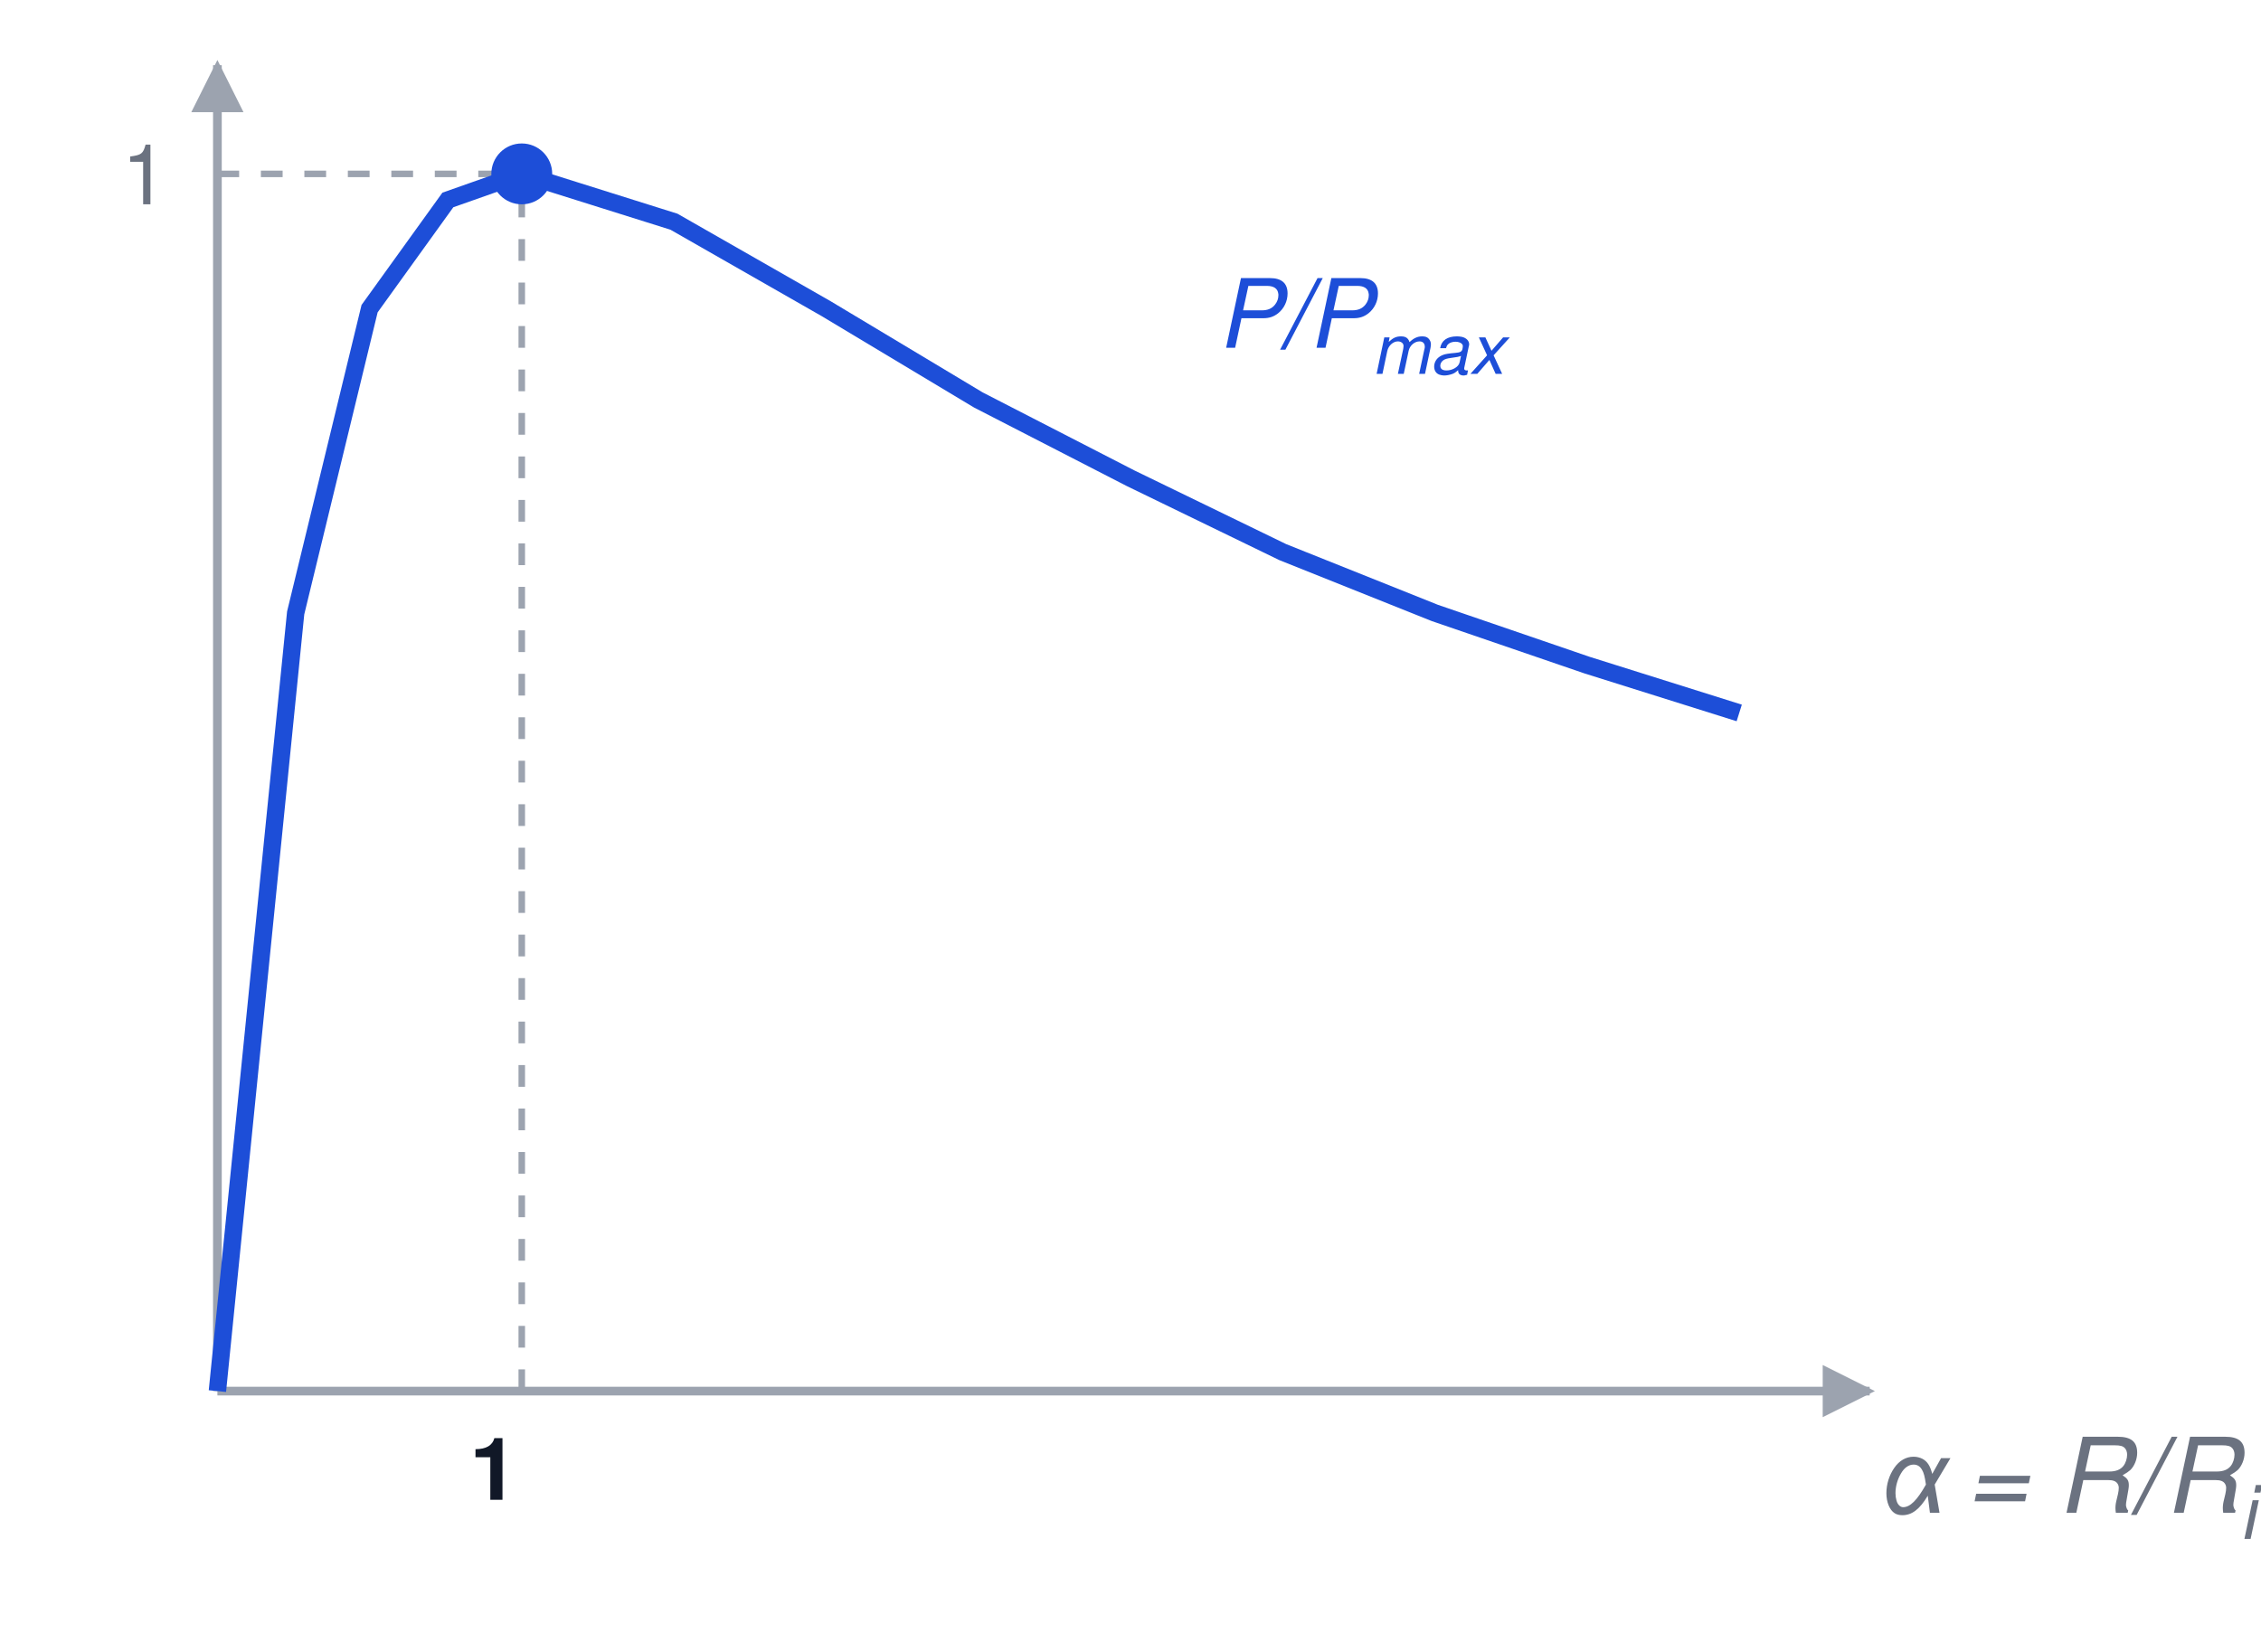
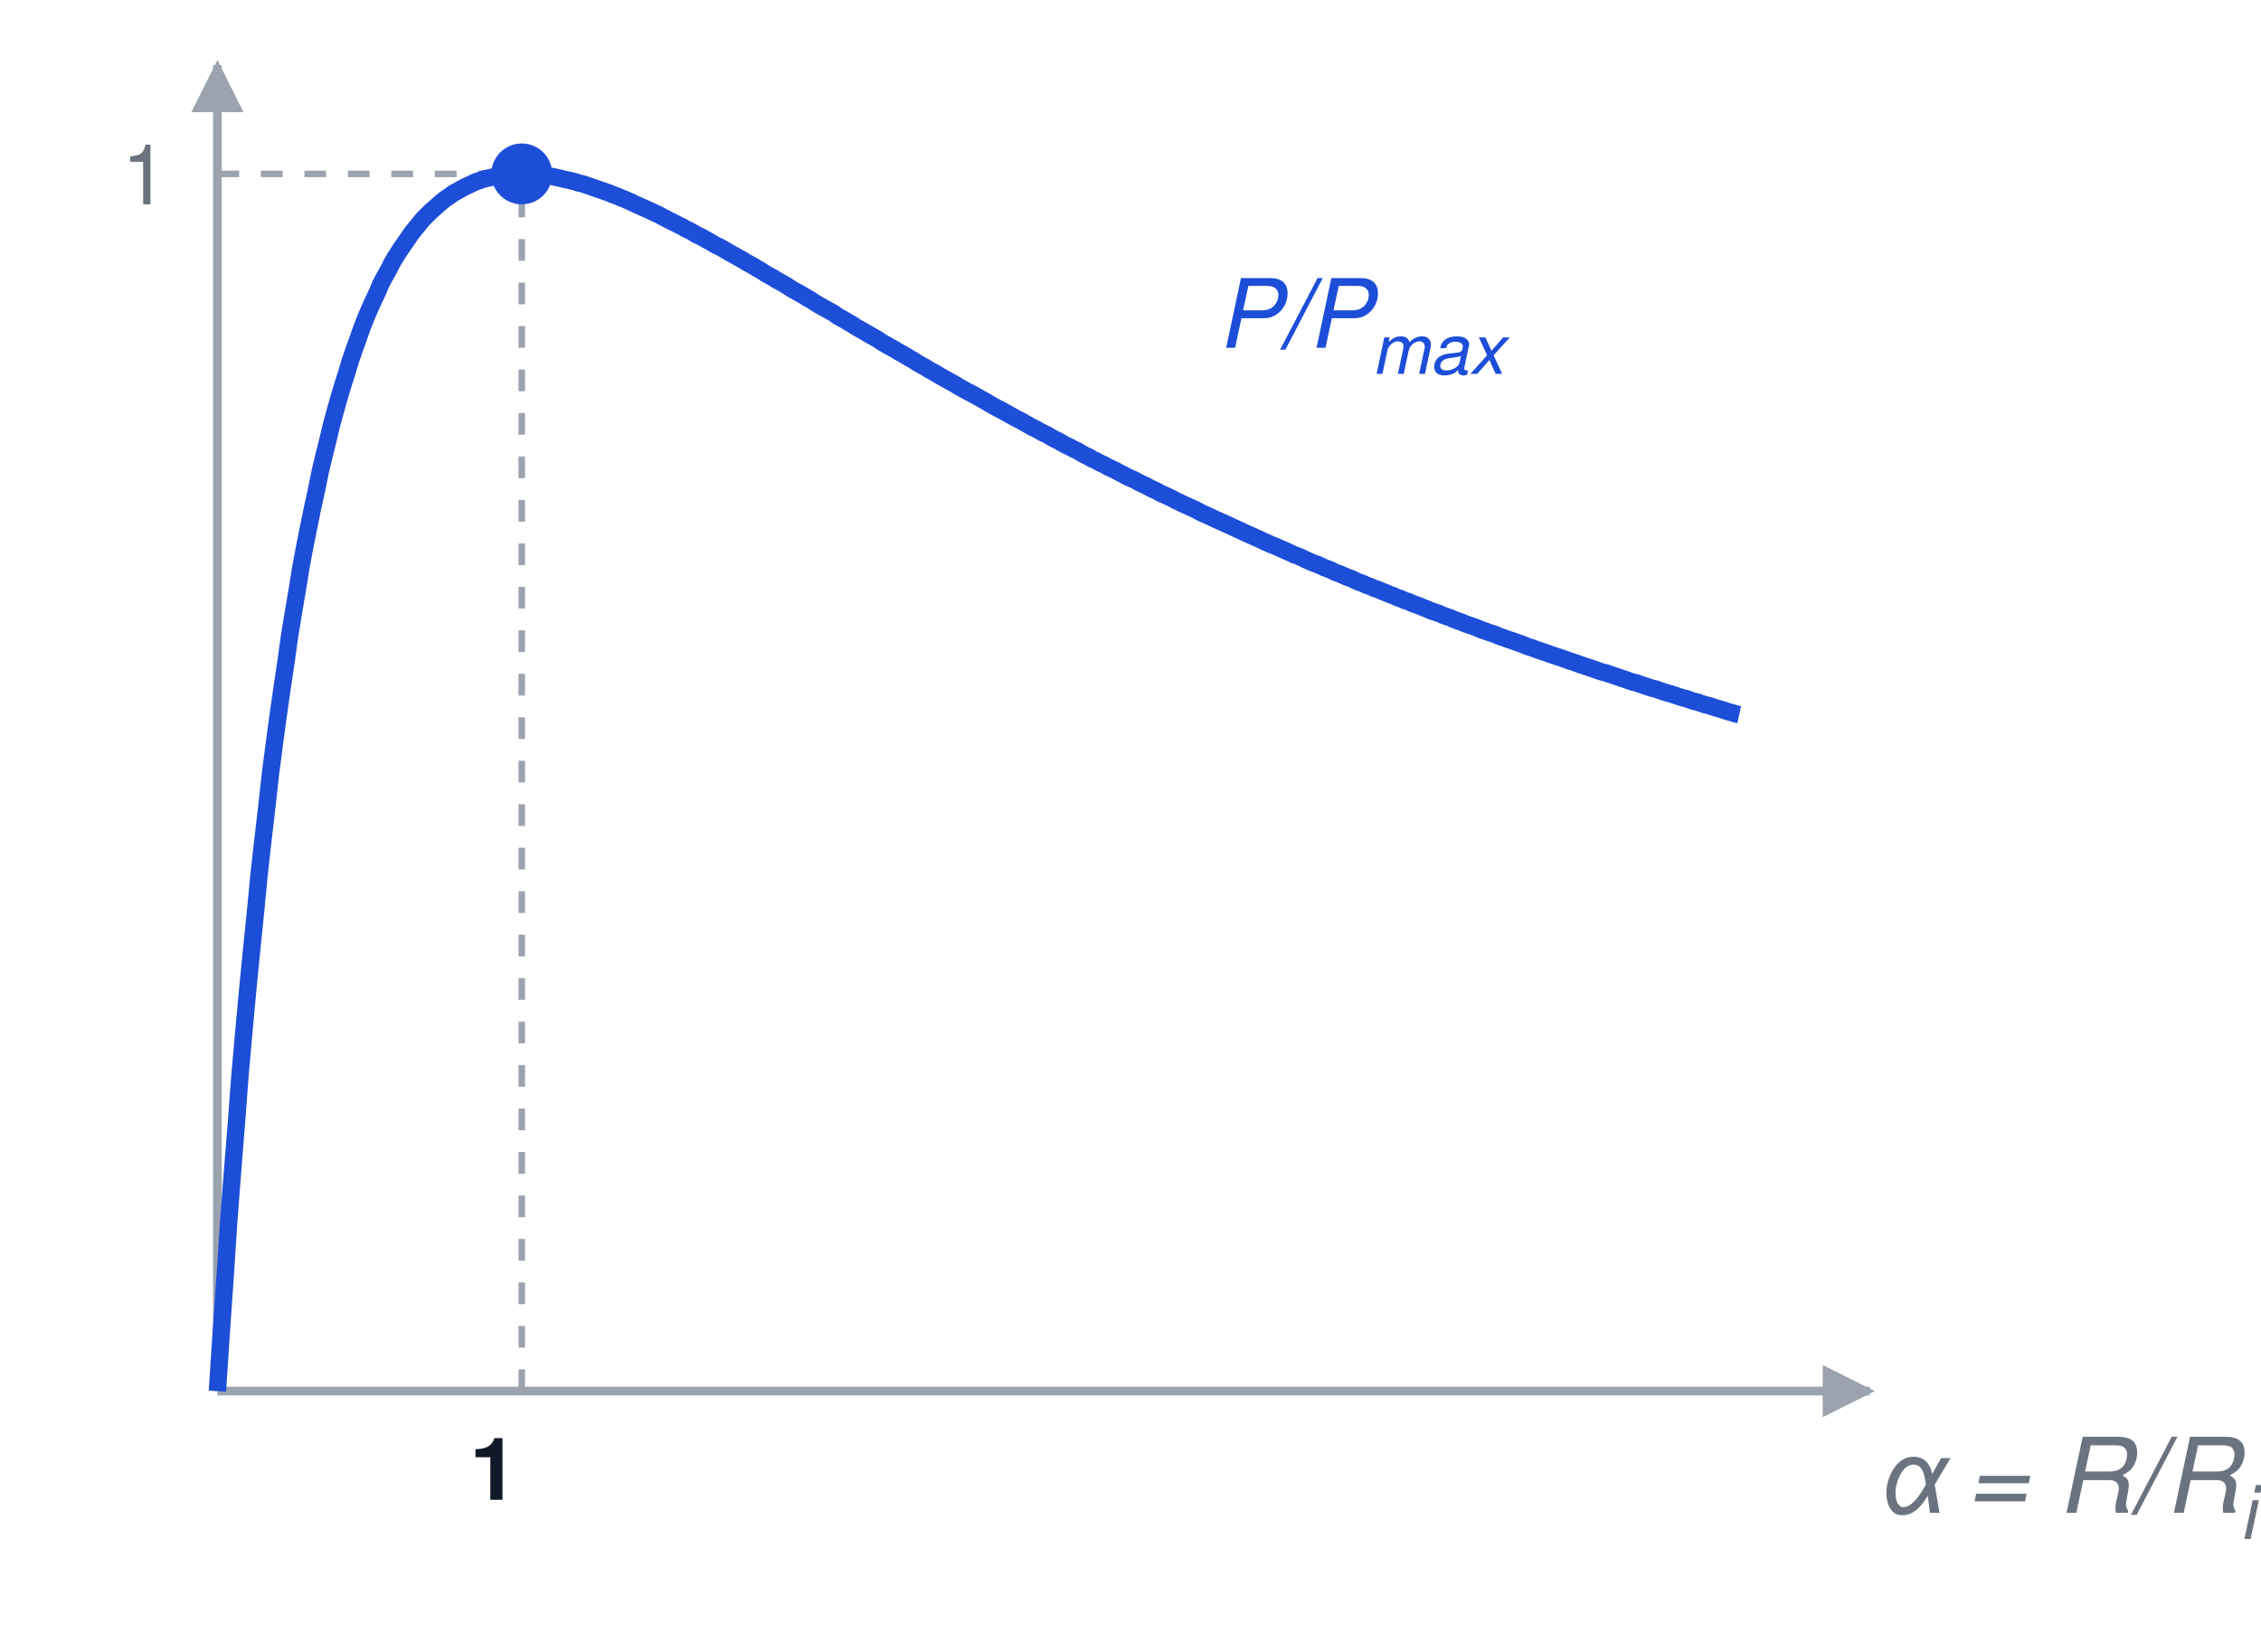
<svg xmlns="http://www.w3.org/2000/svg" viewBox="20 40 520 380" font-family="Helvetica, Arial, sans-serif">
  <defs>
    <marker id="axP" viewBox="0 0 10 10" refX="9" refY="5" markerWidth="6" markerHeight="6" orient="auto-start-reverse">
      <path d="M0,0 L10,5 L0,10 z" fill="#9ca3af" />
    </marker>
  </defs>
  <line x1="70" y1="360" x2="450" y2="360" stroke="#9ca3af" stroke-width="2" marker-end="url(#axP)" />
  <line x1="70" y1="360" x2="70" y2="55" stroke="#9ca3af" stroke-width="2" marker-end="url(#axP)" />
  <text x="452" y="388" fill="#6b7280" font-size="24" font-style="italic">α = R/R<tspan font-size="17" dy="6">i</tspan>
  </text>
  <line x1="140" y1="360" x2="140" y2="80" stroke="#9ca3af" stroke-width="1.5" stroke-dasharray="5 5" />
  <line x1="70" y1="80" x2="140" y2="80" stroke="#9ca3af" stroke-width="1.5" stroke-dasharray="5 5" />
  <text x="128" y="385" fill="#111827" font-size="20" font-weight="bold">1</text>
  <text x="48" y="87" fill="#6b7280" font-size="19">1</text>
-   <polyline points="70,360 88,181 105,111 123,86 140,80 175,91 210,111 245,132 280,150 315,167 350,181 385,193 420,204" fill="none" stroke="#1d4ed8" stroke-width="4" />
+   <polyline points="70.0,360.0 70.9,346.3 71.8,333.3 72.6,321.0 73.5,309.2 74.4,298.0 75.2,287.3 76.1,277.1 77.0,267.4 77.9,258.2 78.8,249.4 79.6,241.0 80.5,233.0 81.4,225.3 82.2,218.0 83.1,211.1 84.0,204.4 84.9,198.1 85.8,192.1 86.6,186.3 87.5,180.8 88.4,175.5 89.2,170.5 90.1,165.7 91.0,161.2 91.9,156.8 92.8,152.7 93.6,148.7 94.5,144.9 95.4,141.3 96.2,137.9 97.1,134.6 98.0,131.4 98.9,128.4 99.8,125.6 100.6,122.9 101.5,120.3 102.4,117.8 103.2,115.5 104.1,113.2 105.0,111.1 105.9,109.1 106.8,107.2 107.6,105.3 108.5,103.6 109.4,102.0 110.2,100.4 111.1,98.9 112.0,97.5 112.9,96.2 113.8,94.9 114.6,93.7 115.5,92.6 116.4,91.5 117.2,90.5 118.1,89.6 119.0,88.7 119.9,87.9 120.8,87.1 121.6,86.4 122.5,85.7 123.4,85.1 124.2,84.5 125.1,84.0 126.0,83.5 126.9,83.0 127.8,82.6 128.6,82.2 129.5,81.8 130.4,81.5 131.2,81.2 132.1,81.0 133.0,80.8 133.9,80.6 134.8,80.4 135.6,80.3 136.5,80.2 137.4,80.1 138.2,80.0 139.1,80.0 140.0,80.0 140.9,80.0 141.8,80.0 142.6,80.1 143.5,80.2 144.4,80.3 145.2,80.4 146.1,80.5 147.0,80.6 147.9,80.8 148.8,81.0 149.6,81.2 150.5,81.4 151.4,81.6 152.2,81.8 153.1,82.1 154.0,82.3 154.9,82.6 155.8,82.9 156.6,83.2 157.5,83.5 158.4,83.8 159.2,84.1 160.1,84.4 161.0,84.8 161.9,85.1 162.8,85.5 163.6,85.8 164.5,86.2 165.4,86.6 166.2,87.0 167.1,87.4 168.0,87.8 168.9,88.2 169.8,88.6 170.6,89.0 171.5,89.4 172.4,89.9 173.2,90.3 174.1,90.8 175.0,91.2 175.9,91.7 176.8,92.1 177.6,92.6 178.5,93.0 179.4,93.5 180.2,94.0 181.1,94.4 182.0,94.9 182.9,95.4 183.8,95.9 184.6,96.4 185.5,96.8 186.4,97.3 187.2,97.8 188.1,98.3 189.0,98.8 189.9,99.3 190.8,99.8 191.6,100.3 192.5,100.8 193.4,101.3 194.2,101.8 195.1,102.3 196.0,102.9 196.9,103.4 197.8,103.9 198.6,104.4 199.5,104.9 200.4,105.4 201.2,105.9 202.1,106.5 203.0,107.0 203.9,107.5 204.8,108.0 205.6,108.5 206.5,109.0 207.4,109.6 208.2,110.1 209.1,110.6 210.0,111.1 210.9,111.6 211.8,112.1 212.6,112.7 213.5,113.2 214.4,113.7 215.2,114.2 216.1,114.7 217.0,115.3 217.9,115.8 218.8,116.3 219.6,116.8 220.5,117.3 221.4,117.8 222.2,118.3 223.1,118.9 224.0,119.4 224.9,119.9 225.8,120.4 226.6,120.9 227.5,121.4 228.4,121.9 229.2,122.4 230.1,122.9 231.0,123.5 231.9,124.0 232.8,124.5 233.6,125.0 234.5,125.5 235.4,126.0 236.2,126.5 237.1,127.0 238.0,127.5 238.9,128.0 239.8,128.5 240.6,129.0 241.5,129.5 242.4,130.0 243.2,130.4 244.1,130.9 245.0,131.4 245.9,131.9 246.8,132.4 247.6,132.9 248.5,133.4 249.4,133.9 250.2,134.3 251.1,134.8 252.0,135.3 252.9,135.8 253.8,136.3 254.6,136.7 255.5,137.2 256.4,137.7 257.2,138.2 258.1,138.6 259.0,139.1 259.9,139.6 260.8,140.0 261.6,140.5 262.5,141.0 263.4,141.4 264.2,141.9 265.1,142.4 266.0,142.8 266.9,143.3 267.8,143.7 268.6,144.2 269.5,144.7 270.4,145.1 271.2,145.6 272.1,146.0 273.0,146.5 273.9,146.9 274.8,147.4 275.6,147.8 276.5,148.2 277.4,148.7 278.2,149.1 279.1,149.6 280.0,150.0 280.9,150.4 281.8,150.9 282.6,151.3 283.5,151.7 284.4,152.2 285.2,152.6 286.1,153.0 287.0,153.5 287.9,153.9 288.8,154.3 289.6,154.7 290.5,155.2 291.4,155.6 292.2,156.0 293.1,156.4 294.0,156.8 294.9,157.2 295.8,157.7 296.6,158.1 297.5,158.5 298.4,158.9 299.2,159.3 300.1,159.7 301.0,160.1 301.9,160.5 302.8,160.9 303.6,161.3 304.5,161.7 305.4,162.1 306.2,162.5 307.1,162.9 308.0,163.3 308.9,163.7 309.8,164.1 310.6,164.5 311.5,164.9 312.4,165.3 313.2,165.6 314.1,166.0 315.0,166.4 315.9,166.8 316.8,167.2 317.6,167.6 318.5,167.9 319.4,168.3 320.2,168.7 321.1,169.1 322.0,169.5 322.9,169.8 323.8,170.2 324.6,170.6 325.5,170.9 326.4,171.3 327.2,171.7 328.1,172.0 329.0,172.4 329.9,172.8 330.8,173.1 331.6,173.5 332.5,173.9 333.4,174.2 334.2,174.6 335.1,174.9 336.0,175.3 336.9,175.6 337.8,176.0 338.6,176.3 339.5,176.7 340.4,177.0 341.2,177.4 342.1,177.7 343.0,178.1 343.9,178.4 344.8,178.8 345.6,179.1 346.5,179.4 347.4,179.8 348.2,180.1 349.1,180.5 350.0,180.8 350.9,181.1 351.8,181.5 352.6,181.8 353.5,182.1 354.4,182.5 355.2,182.8 356.1,183.1 357.0,183.5 357.9,183.8 358.8,184.1 359.6,184.4 360.5,184.8 361.4,185.1 362.2,185.4 363.1,185.7 364.0,186.0 364.9,186.4 365.8,186.7 366.6,187.0 367.5,187.3 368.4,187.6 369.2,187.9 370.1,188.2 371.0,188.6 371.9,188.9 372.8,189.2 373.6,189.5 374.5,189.8 375.4,190.1 376.2,190.4 377.1,190.7 378.0,191.0 378.9,191.3 379.8,191.6 380.6,191.9 381.5,192.2 382.4,192.5 383.2,192.8 384.1,193.1 385.0,193.4 385.9,193.7 386.8,194.0 387.6,194.3 388.5,194.6 389.4,194.8 390.2,195.1 391.1,195.4 392.0,195.7 392.9,196.0 393.8,196.3 394.6,196.6 395.5,196.9 396.4,197.1 397.2,197.4 398.1,197.7 399.0,198.0 399.9,198.3 400.8,198.5 401.6,198.8 402.5,199.1 403.4,199.4 404.2,199.6 405.1,199.9 406.0,200.2 406.9,200.5 407.8,200.7 408.6,201.0 409.5,201.3 410.4,201.5 411.2,201.8 412.1,202.1 413.0,202.3 413.9,202.6 414.8,202.9 415.6,203.1 416.5,203.4 417.4,203.7 418.2,203.9 419.1,204.2 420.0,204.4" fill="none" stroke="#1d4ed8" stroke-width="4" stroke-linejoin="round" />
  <text x="300" y="120" fill="#1d4ed8" font-size="22" font-style="italic">P/P<tspan font-size="16" dy="6">max</tspan>
  </text>
  <circle cx="140" cy="80" r="7" fill="#1d4ed8" />
</svg>
